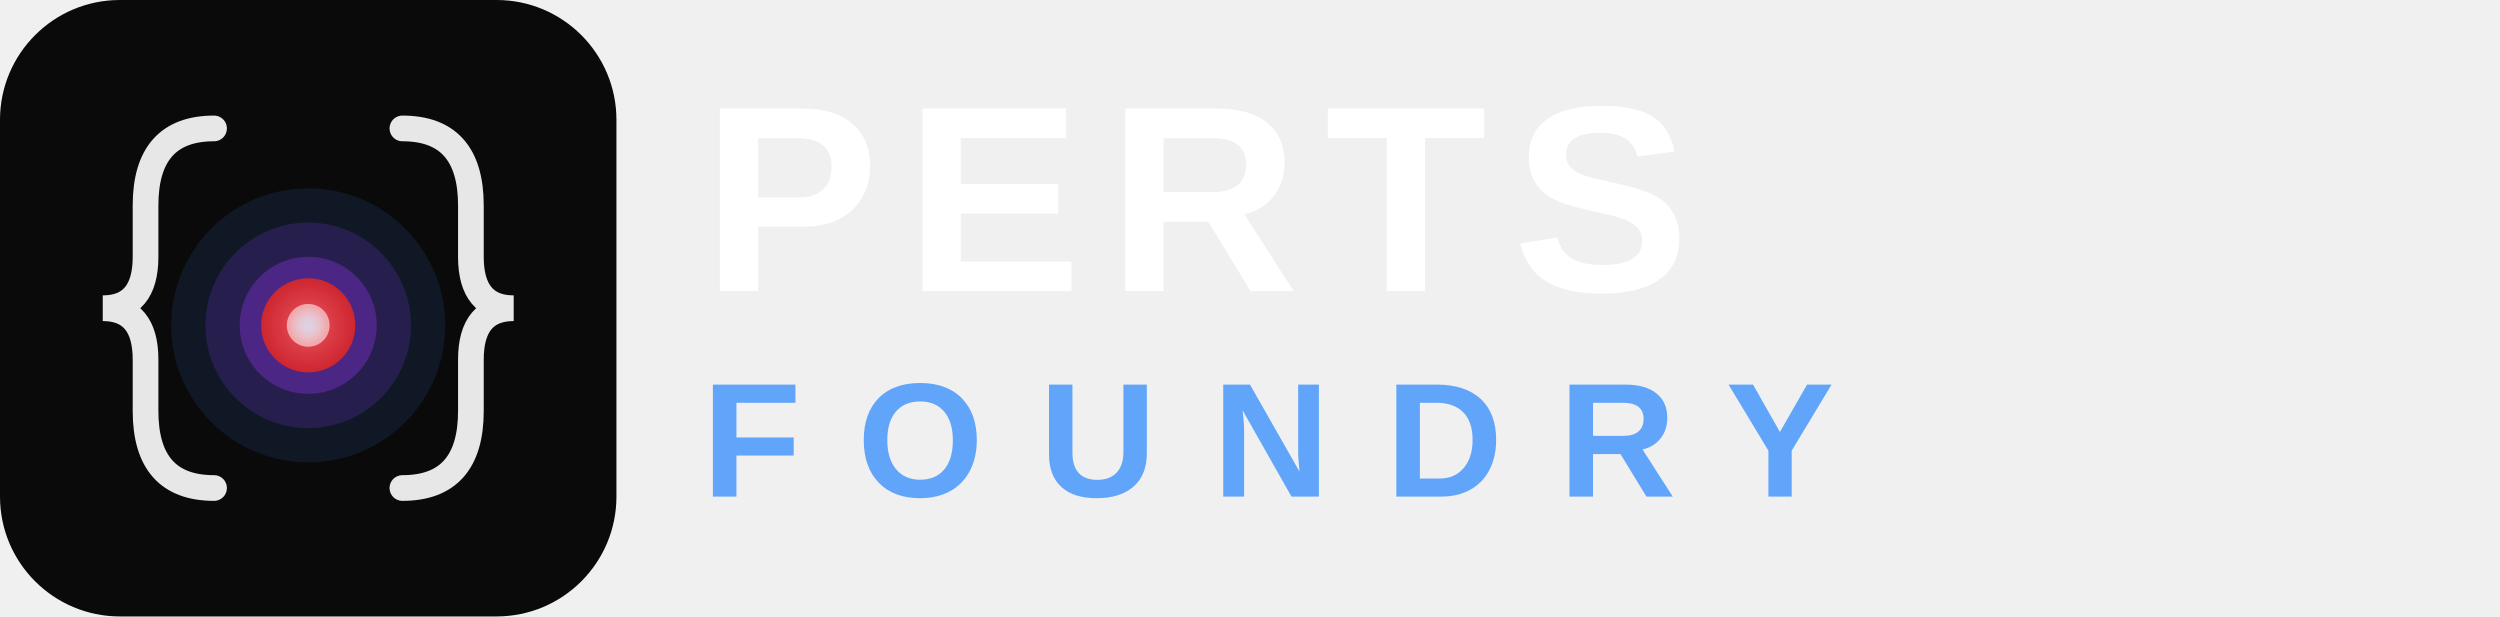
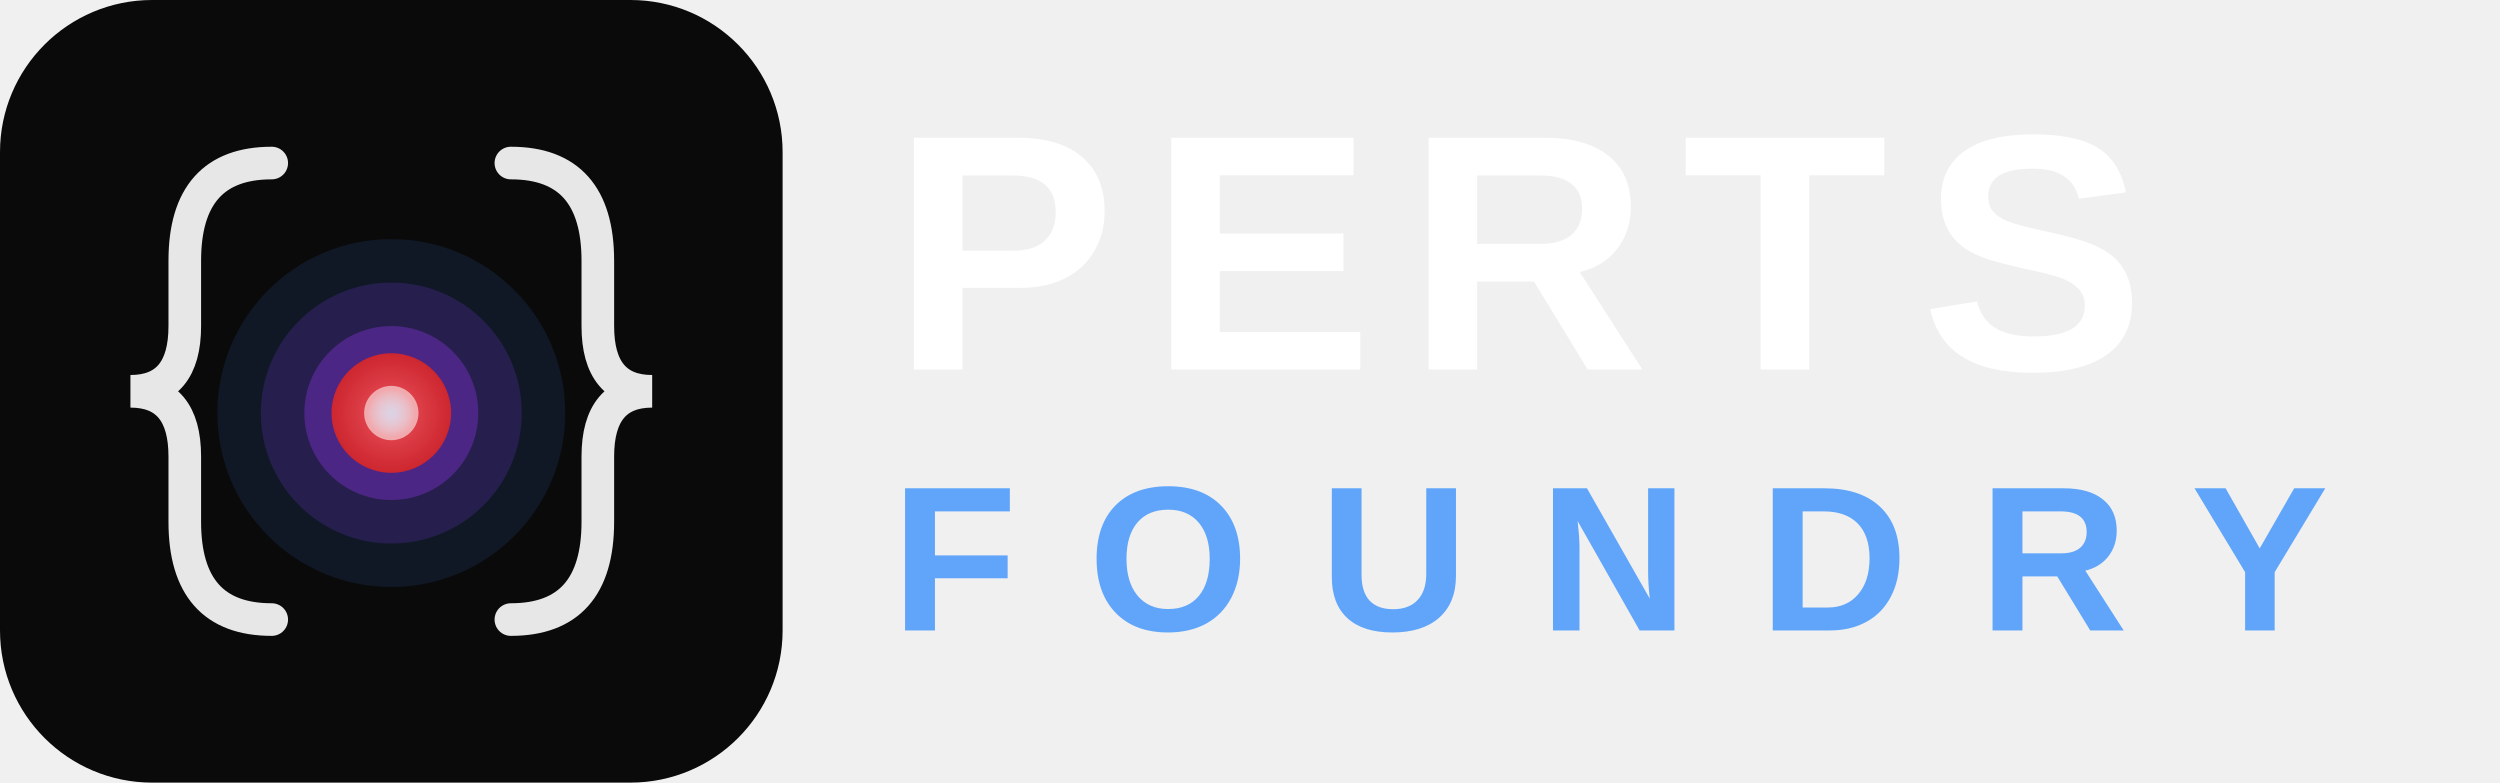
- <svg xmlns="http://www.w3.org/2000/svg" width="292" height="72" viewBox="0 0 292 72" fill="none" role="img" aria-labelledby="logo-title-dark">
+ <svg xmlns="http://www.w3.org/2000/svg" width="230" height="72" viewBox="0 0 230 72" fill="none" role="img" aria-labelledby="logo-title-dark">
  <rect width="72" height="72" rx="14" fill="#0A0A0A" />
  <path d="M25 15 Q17 15 17 24 L17 30 Q17 36 12 36 Q17 36 17 42 L17 48 Q17 57 25 57" stroke="#FFFFFF" stroke-width="3" stroke-linecap="round" fill="none" opacity="0.9" />
  <path d="M47 15 Q55 15 55 24 L55 30 Q55 36 60 36 Q55 36 55 42 L55 48 Q55 57 47 57" stroke="#FFFFFF" stroke-width="3" stroke-linecap="round" fill="none" opacity="0.9" />
  <circle cx="36" cy="38" r="16" fill="#3B82F6" opacity="0.12" />
  <circle cx="36" cy="38" r="12" fill="#7C3AED" opacity="0.2" />
  <circle cx="36" cy="38" r="8" fill="#9333EA" opacity="0.35" />
  <circle cx="36" cy="38" r="5.5" fill="url(#emberDark)" opacity="0.9" />
  <circle cx="36" cy="38" r="2.5" fill="#FFFFFF" opacity="0.55" />
  <text x="82" y="34" font-family="Trebuchet MS, Liberation Sans, DejaVu Sans, sans-serif" font-weight="900" font-size="31" fill="#FFFFFF" letter-spacing="3">PERTS</text>
  <text x="82" y="58" font-family="Trebuchet MS, Liberation Sans, DejaVu Sans, sans-serif" font-weight="800" font-size="19" fill="#60A5FA" letter-spacing="6.5">FOUNDRY</text>
  <defs>
    <radialGradient id="emberDark" cx="36" cy="38" r="5.5" gradientUnits="userSpaceOnUse">
      <stop offset="0%" stop-color="#FFFFFF" stop-opacity="0.6" />
      <stop offset="40%" stop-color="#EF4444" />
      <stop offset="100%" stop-color="#DC2626" />
    </radialGradient>
  </defs>
</svg>
